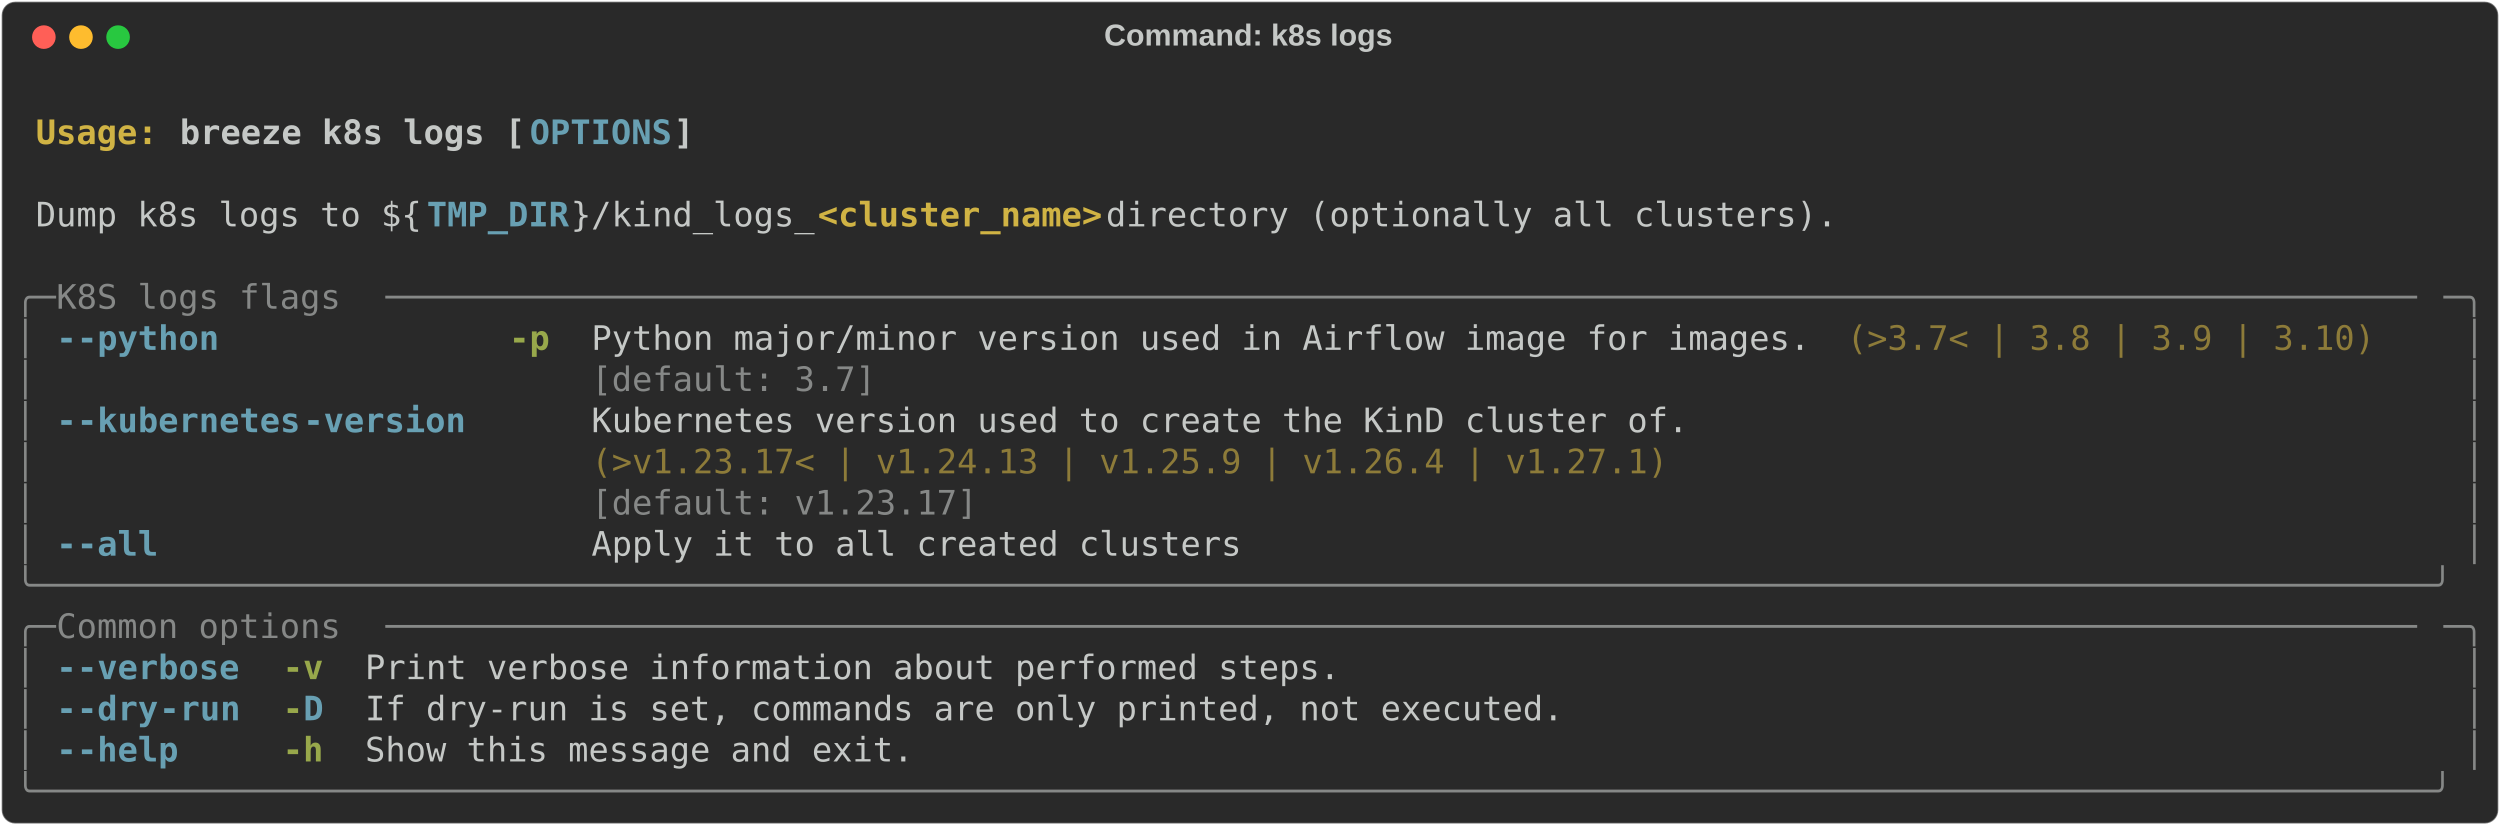
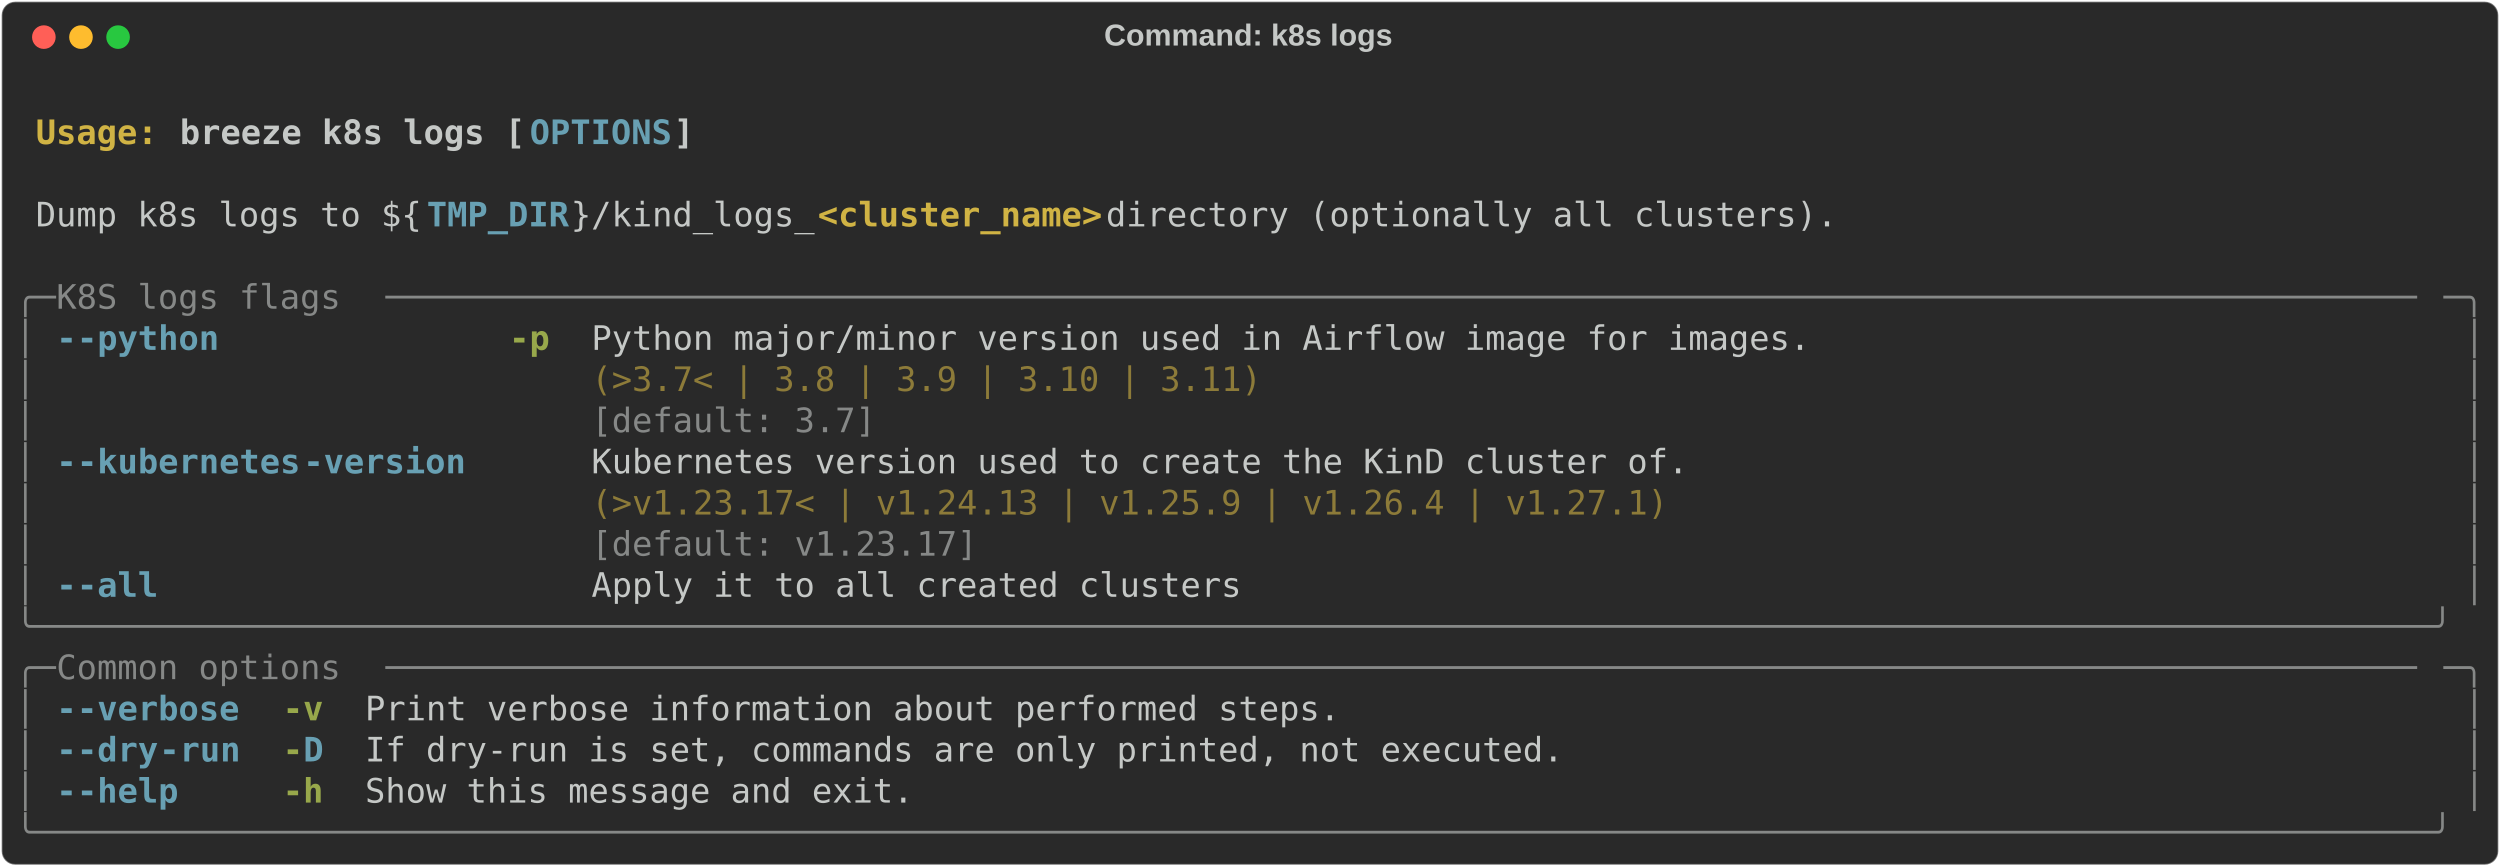
- <svg xmlns="http://www.w3.org/2000/svg" class="rich-terminal" viewBox="0 0 1482 489.2">
+ <svg xmlns="http://www.w3.org/2000/svg" class="rich-terminal" viewBox="0 0 1482 513.6">
  <style>

    @font-face {
        font-family: "Fira Code";
        src: local("FiraCode-Regular"),
                url("https://cdnjs.cloudflare.com/ajax/libs/firacode/6.2.0/woff2/FiraCode-Regular.woff2") format("woff2"),
                url("https://cdnjs.cloudflare.com/ajax/libs/firacode/6.2.0/woff/FiraCode-Regular.woff") format("woff");
        font-style: normal;
        font-weight: 400;
    }
    @font-face {
        font-family: "Fira Code";
        src: local("FiraCode-Bold"),
                url("https://cdnjs.cloudflare.com/ajax/libs/firacode/6.2.0/woff2/FiraCode-Bold.woff2") format("woff2"),
                url("https://cdnjs.cloudflare.com/ajax/libs/firacode/6.2.0/woff/FiraCode-Bold.woff") format("woff");
        font-style: bold;
        font-weight: 700;
    }

    .breeze-k8s-logs-matrix {
        font-family: Fira Code, monospace;
        font-size: 20px;
        line-height: 24.4px;
        font-variant-east-asian: full-width;
    }

    .breeze-k8s-logs-title {
        font-size: 18px;
        font-weight: bold;
        font-family: arial;
    }

    .breeze-k8s-logs-r1 { fill: #c5c8c6;font-weight: bold }
.breeze-k8s-logs-r2 { fill: #c5c8c6 }
.breeze-k8s-logs-r3 { fill: #d0b344;font-weight: bold }
.breeze-k8s-logs-r4 { fill: #68a0b3;font-weight: bold }
.breeze-k8s-logs-r5 { fill: #868887 }
.breeze-k8s-logs-r6 { fill: #98a84b;font-weight: bold }
.breeze-k8s-logs-r7 { fill: #8d7b39 }
    </style>
  <defs>
    <clipPath id="breeze-k8s-logs-clip-terminal">
-       <rect x="0" y="0" width="1463.0" height="438.2" />
+       <rect x="0" y="0" width="1463.0" height="462.6" />
    </clipPath>
    <clipPath id="breeze-k8s-logs-line-0">
      <rect x="0" y="1.5" width="1464" height="24.65" />
    </clipPath>
    <clipPath id="breeze-k8s-logs-line-1">
      <rect x="0" y="25.9" width="1464" height="24.65" />
    </clipPath>
    <clipPath id="breeze-k8s-logs-line-2">
      <rect x="0" y="50.3" width="1464" height="24.65" />
    </clipPath>
    <clipPath id="breeze-k8s-logs-line-3">
      <rect x="0" y="74.7" width="1464" height="24.65" />
    </clipPath>
    <clipPath id="breeze-k8s-logs-line-4">
      <rect x="0" y="99.1" width="1464" height="24.65" />
    </clipPath>
    <clipPath id="breeze-k8s-logs-line-5">
      <rect x="0" y="123.5" width="1464" height="24.65" />
    </clipPath>
    <clipPath id="breeze-k8s-logs-line-6">
      <rect x="0" y="147.9" width="1464" height="24.65" />
    </clipPath>
    <clipPath id="breeze-k8s-logs-line-7">
      <rect x="0" y="172.3" width="1464" height="24.65" />
    </clipPath>
    <clipPath id="breeze-k8s-logs-line-8">
      <rect x="0" y="196.7" width="1464" height="24.65" />
    </clipPath>
    <clipPath id="breeze-k8s-logs-line-9">
      <rect x="0" y="221.1" width="1464" height="24.65" />
    </clipPath>
    <clipPath id="breeze-k8s-logs-line-10">
      <rect x="0" y="245.5" width="1464" height="24.65" />
    </clipPath>
    <clipPath id="breeze-k8s-logs-line-11">
      <rect x="0" y="269.9" width="1464" height="24.65" />
    </clipPath>
    <clipPath id="breeze-k8s-logs-line-12">
      <rect x="0" y="294.3" width="1464" height="24.65" />
    </clipPath>
    <clipPath id="breeze-k8s-logs-line-13">
      <rect x="0" y="318.7" width="1464" height="24.65" />
    </clipPath>
    <clipPath id="breeze-k8s-logs-line-14">
      <rect x="0" y="343.1" width="1464" height="24.65" />
    </clipPath>
    <clipPath id="breeze-k8s-logs-line-15">
      <rect x="0" y="367.5" width="1464" height="24.65" />
    </clipPath>
    <clipPath id="breeze-k8s-logs-line-16">
      <rect x="0" y="391.9" width="1464" height="24.65" />
    </clipPath>
+     <clipPath id="breeze-k8s-logs-line-17">
+       <rect x="0" y="416.3" width="1464" height="24.65" />
+     </clipPath>
  </defs>
-   <rect fill="#292929" stroke="rgba(255,255,255,0.35)" stroke-width="1" x="1" y="1" width="1480" height="487.2" rx="8" />
+   <rect fill="#292929" stroke="rgba(255,255,255,0.35)" stroke-width="1" x="1" y="1" width="1480" height="511.6" rx="8" />
  <text class="breeze-k8s-logs-title" fill="#c5c8c6" text-anchor="middle" x="740" y="27">Command: k8s logs</text>
  <g transform="translate(26,22)">
    <circle cx="0" cy="0" r="7" fill="#ff5f57" />
    <circle cx="22" cy="0" r="7" fill="#febc2e" />
    <circle cx="44" cy="0" r="7" fill="#28c840" />
  </g>
  <g transform="translate(9, 41)" clip-path="url(#breeze-k8s-logs-clip-terminal)">
    <g class="breeze-k8s-logs-matrix">
      <text class="breeze-k8s-logs-r2" x="1464" y="20" textLength="12.2" clip-path="url(#breeze-k8s-logs-line-0)">
</text>
      <text class="breeze-k8s-logs-r3" x="12.2" y="44.4" textLength="85.4" clip-path="url(#breeze-k8s-logs-line-1)">Usage: </text>
      <text class="breeze-k8s-logs-r1" x="97.6" y="44.4" textLength="207.4" clip-path="url(#breeze-k8s-logs-line-1)">breeze k8s logs [</text>
      <text class="breeze-k8s-logs-r4" x="305" y="44.4" textLength="85.4" clip-path="url(#breeze-k8s-logs-line-1)">OPTIONS</text>
      <text class="breeze-k8s-logs-r1" x="390.4" y="44.4" textLength="12.2" clip-path="url(#breeze-k8s-logs-line-1)">]</text>
      <text class="breeze-k8s-logs-r2" x="1464" y="44.4" textLength="12.2" clip-path="url(#breeze-k8s-logs-line-1)">
</text>
      <text class="breeze-k8s-logs-r2" x="1464" y="68.8" textLength="12.2" clip-path="url(#breeze-k8s-logs-line-2)">
</text>
      <text class="breeze-k8s-logs-r2" x="12.2" y="93.2" textLength="231.8" clip-path="url(#breeze-k8s-logs-line-3)">Dump k8s logs to ${</text>
      <text class="breeze-k8s-logs-r4" x="244" y="93.2" textLength="85.4" clip-path="url(#breeze-k8s-logs-line-3)">TMP_DIR</text>
      <text class="breeze-k8s-logs-r2" x="329.4" y="93.2" textLength="146.4" clip-path="url(#breeze-k8s-logs-line-3)">}/kind_logs_</text>
      <text class="breeze-k8s-logs-r3" x="475.8" y="93.2" textLength="170.8" clip-path="url(#breeze-k8s-logs-line-3)">&lt;cluster_name&gt;</text>
      <text class="breeze-k8s-logs-r2" x="646.6" y="93.2" textLength="451.4" clip-path="url(#breeze-k8s-logs-line-3)"> directory (optionally all clusters).</text>
      <text class="breeze-k8s-logs-r2" x="1464" y="93.2" textLength="12.2" clip-path="url(#breeze-k8s-logs-line-3)">
</text>
      <text class="breeze-k8s-logs-r2" x="1464" y="117.6" textLength="12.2" clip-path="url(#breeze-k8s-logs-line-4)">
</text>
      <text class="breeze-k8s-logs-r5" x="0" y="142" textLength="24.4" clip-path="url(#breeze-k8s-logs-line-5)">╭─</text>
      <text class="breeze-k8s-logs-r5" x="24.4" y="142" textLength="195.2" clip-path="url(#breeze-k8s-logs-line-5)"> K8S logs flags </text>
      <text class="breeze-k8s-logs-r5" x="219.6" y="142" textLength="1220" clip-path="url(#breeze-k8s-logs-line-5)">────────────────────────────────────────────────────────────────────────────────────────────────────</text>
      <text class="breeze-k8s-logs-r5" x="1439.6" y="142" textLength="24.4" clip-path="url(#breeze-k8s-logs-line-5)">─╮</text>
      <text class="breeze-k8s-logs-r2" x="1464" y="142" textLength="12.2" clip-path="url(#breeze-k8s-logs-line-5)">
</text>
      <text class="breeze-k8s-logs-r5" x="0" y="166.4" textLength="12.2" clip-path="url(#breeze-k8s-logs-line-6)">│</text>
      <text class="breeze-k8s-logs-r4" x="24.4" y="166.4" textLength="12.2" clip-path="url(#breeze-k8s-logs-line-6)">-</text>
      <text class="breeze-k8s-logs-r4" x="36.6" y="166.4" textLength="85.4" clip-path="url(#breeze-k8s-logs-line-6)">-python</text>
      <text class="breeze-k8s-logs-r6" x="292.8" y="166.4" textLength="24.4" clip-path="url(#breeze-k8s-logs-line-6)">-p</text>
      <text class="breeze-k8s-logs-r2" x="341.6" y="166.4" textLength="732" clip-path="url(#breeze-k8s-logs-line-6)">Python major/minor version used in Airflow image for images.</text>
-       <text class="breeze-k8s-logs-r7" x="1085.8" y="166.4" textLength="317.2" clip-path="url(#breeze-k8s-logs-line-6)">(&gt;3.7&lt; | 3.8 | 3.9 | 3.10)</text>
      <text class="breeze-k8s-logs-r5" x="1451.8" y="166.4" textLength="12.2" clip-path="url(#breeze-k8s-logs-line-6)">│</text>
      <text class="breeze-k8s-logs-r2" x="1464" y="166.4" textLength="12.2" clip-path="url(#breeze-k8s-logs-line-6)">
</text>
      <text class="breeze-k8s-logs-r5" x="0" y="190.8" textLength="12.2" clip-path="url(#breeze-k8s-logs-line-7)">│</text>
-       <text class="breeze-k8s-logs-r5" x="341.6" y="190.8" textLength="732" clip-path="url(#breeze-k8s-logs-line-7)">[default: 3.7]                                              </text>
+       <text class="breeze-k8s-logs-r7" x="341.6" y="190.8" textLength="732" clip-path="url(#breeze-k8s-logs-line-7)">(&gt;3.7&lt; | 3.8 | 3.9 | 3.10 | 3.11)                           </text>
      <text class="breeze-k8s-logs-r5" x="1451.8" y="190.8" textLength="12.2" clip-path="url(#breeze-k8s-logs-line-7)">│</text>
      <text class="breeze-k8s-logs-r2" x="1464" y="190.8" textLength="12.2" clip-path="url(#breeze-k8s-logs-line-7)">
</text>
      <text class="breeze-k8s-logs-r5" x="0" y="215.2" textLength="12.2" clip-path="url(#breeze-k8s-logs-line-8)">│</text>
-       <text class="breeze-k8s-logs-r4" x="24.4" y="215.2" textLength="12.2" clip-path="url(#breeze-k8s-logs-line-8)">-</text>
-       <text class="breeze-k8s-logs-r4" x="36.6" y="215.2" textLength="134.2" clip-path="url(#breeze-k8s-logs-line-8)">-kubernetes</text>
-       <text class="breeze-k8s-logs-r4" x="170.8" y="215.2" textLength="97.6" clip-path="url(#breeze-k8s-logs-line-8)">-version</text>
-       <text class="breeze-k8s-logs-r2" x="341.6" y="215.2" textLength="658.8" clip-path="url(#breeze-k8s-logs-line-8)">Kubernetes version used to create the KinD cluster of.</text>
+       <text class="breeze-k8s-logs-r5" x="341.6" y="215.2" textLength="732" clip-path="url(#breeze-k8s-logs-line-8)">[default: 3.7]                                              </text>
      <text class="breeze-k8s-logs-r5" x="1451.8" y="215.2" textLength="12.2" clip-path="url(#breeze-k8s-logs-line-8)">│</text>
      <text class="breeze-k8s-logs-r2" x="1464" y="215.2" textLength="12.2" clip-path="url(#breeze-k8s-logs-line-8)">
</text>
      <text class="breeze-k8s-logs-r5" x="0" y="239.6" textLength="12.2" clip-path="url(#breeze-k8s-logs-line-9)">│</text>
-       <text class="breeze-k8s-logs-r7" x="341.6" y="239.6" textLength="658.8" clip-path="url(#breeze-k8s-logs-line-9)">(&gt;v1.23.17&lt; | v1.24.13 | v1.25.9 | v1.26.4 | v1.27.1) </text>
+       <text class="breeze-k8s-logs-r4" x="24.4" y="239.6" textLength="12.2" clip-path="url(#breeze-k8s-logs-line-9)">-</text>
+       <text class="breeze-k8s-logs-r4" x="36.6" y="239.6" textLength="134.2" clip-path="url(#breeze-k8s-logs-line-9)">-kubernetes</text>
+       <text class="breeze-k8s-logs-r4" x="170.8" y="239.6" textLength="97.6" clip-path="url(#breeze-k8s-logs-line-9)">-version</text>
+       <text class="breeze-k8s-logs-r2" x="341.6" y="239.6" textLength="658.8" clip-path="url(#breeze-k8s-logs-line-9)">Kubernetes version used to create the KinD cluster of.</text>
      <text class="breeze-k8s-logs-r5" x="1451.8" y="239.6" textLength="12.2" clip-path="url(#breeze-k8s-logs-line-9)">│</text>
      <text class="breeze-k8s-logs-r2" x="1464" y="239.6" textLength="12.2" clip-path="url(#breeze-k8s-logs-line-9)">
</text>
      <text class="breeze-k8s-logs-r5" x="0" y="264" textLength="12.2" clip-path="url(#breeze-k8s-logs-line-10)">│</text>
-       <text class="breeze-k8s-logs-r5" x="341.6" y="264" textLength="658.8" clip-path="url(#breeze-k8s-logs-line-10)">[default: v1.23.17]                                   </text>
+       <text class="breeze-k8s-logs-r7" x="341.6" y="264" textLength="658.8" clip-path="url(#breeze-k8s-logs-line-10)">(&gt;v1.23.17&lt; | v1.24.13 | v1.25.9 | v1.26.4 | v1.27.1) </text>
      <text class="breeze-k8s-logs-r5" x="1451.8" y="264" textLength="12.2" clip-path="url(#breeze-k8s-logs-line-10)">│</text>
      <text class="breeze-k8s-logs-r2" x="1464" y="264" textLength="12.2" clip-path="url(#breeze-k8s-logs-line-10)">
</text>
      <text class="breeze-k8s-logs-r5" x="0" y="288.4" textLength="12.2" clip-path="url(#breeze-k8s-logs-line-11)">│</text>
-       <text class="breeze-k8s-logs-r4" x="24.4" y="288.4" textLength="12.2" clip-path="url(#breeze-k8s-logs-line-11)">-</text>
-       <text class="breeze-k8s-logs-r4" x="36.6" y="288.4" textLength="48.8" clip-path="url(#breeze-k8s-logs-line-11)">-all</text>
-       <text class="breeze-k8s-logs-r2" x="341.6" y="288.4" textLength="390.4" clip-path="url(#breeze-k8s-logs-line-11)">Apply it to all created clusters</text>
+       <text class="breeze-k8s-logs-r5" x="341.6" y="288.4" textLength="658.8" clip-path="url(#breeze-k8s-logs-line-11)">[default: v1.23.17]                                   </text>
      <text class="breeze-k8s-logs-r5" x="1451.8" y="288.4" textLength="12.2" clip-path="url(#breeze-k8s-logs-line-11)">│</text>
      <text class="breeze-k8s-logs-r2" x="1464" y="288.4" textLength="12.2" clip-path="url(#breeze-k8s-logs-line-11)">
</text>
-       <text class="breeze-k8s-logs-r5" x="0" y="312.8" textLength="1464" clip-path="url(#breeze-k8s-logs-line-12)">╰──────────────────────────────────────────────────────────────────────────────────────────────────────────────────────╯</text>
+       <text class="breeze-k8s-logs-r5" x="0" y="312.8" textLength="12.2" clip-path="url(#breeze-k8s-logs-line-12)">│</text>
+       <text class="breeze-k8s-logs-r4" x="24.4" y="312.8" textLength="12.2" clip-path="url(#breeze-k8s-logs-line-12)">-</text>
+       <text class="breeze-k8s-logs-r4" x="36.6" y="312.8" textLength="48.8" clip-path="url(#breeze-k8s-logs-line-12)">-all</text>
+       <text class="breeze-k8s-logs-r2" x="341.6" y="312.8" textLength="390.4" clip-path="url(#breeze-k8s-logs-line-12)">Apply it to all created clusters</text>
+       <text class="breeze-k8s-logs-r5" x="1451.8" y="312.8" textLength="12.2" clip-path="url(#breeze-k8s-logs-line-12)">│</text>
      <text class="breeze-k8s-logs-r2" x="1464" y="312.8" textLength="12.2" clip-path="url(#breeze-k8s-logs-line-12)">
</text>
-       <text class="breeze-k8s-logs-r5" x="0" y="337.2" textLength="24.4" clip-path="url(#breeze-k8s-logs-line-13)">╭─</text>
-       <text class="breeze-k8s-logs-r5" x="24.4" y="337.2" textLength="195.2" clip-path="url(#breeze-k8s-logs-line-13)"> Common options </text>
-       <text class="breeze-k8s-logs-r5" x="219.6" y="337.2" textLength="1220" clip-path="url(#breeze-k8s-logs-line-13)">────────────────────────────────────────────────────────────────────────────────────────────────────</text>
-       <text class="breeze-k8s-logs-r5" x="1439.6" y="337.2" textLength="24.4" clip-path="url(#breeze-k8s-logs-line-13)">─╮</text>
+       <text class="breeze-k8s-logs-r5" x="0" y="337.2" textLength="1464" clip-path="url(#breeze-k8s-logs-line-13)">╰──────────────────────────────────────────────────────────────────────────────────────────────────────────────────────╯</text>
      <text class="breeze-k8s-logs-r2" x="1464" y="337.2" textLength="12.2" clip-path="url(#breeze-k8s-logs-line-13)">
</text>
-       <text class="breeze-k8s-logs-r5" x="0" y="361.6" textLength="12.2" clip-path="url(#breeze-k8s-logs-line-14)">│</text>
-       <text class="breeze-k8s-logs-r4" x="24.4" y="361.6" textLength="12.2" clip-path="url(#breeze-k8s-logs-line-14)">-</text>
-       <text class="breeze-k8s-logs-r4" x="36.6" y="361.6" textLength="97.6" clip-path="url(#breeze-k8s-logs-line-14)">-verbose</text>
-       <text class="breeze-k8s-logs-r6" x="158.6" y="361.6" textLength="24.4" clip-path="url(#breeze-k8s-logs-line-14)">-v</text>
-       <text class="breeze-k8s-logs-r2" x="207.4" y="361.6" textLength="585.6" clip-path="url(#breeze-k8s-logs-line-14)">Print verbose information about performed steps.</text>
-       <text class="breeze-k8s-logs-r5" x="1451.8" y="361.6" textLength="12.2" clip-path="url(#breeze-k8s-logs-line-14)">│</text>
+       <text class="breeze-k8s-logs-r5" x="0" y="361.6" textLength="24.4" clip-path="url(#breeze-k8s-logs-line-14)">╭─</text>
+       <text class="breeze-k8s-logs-r5" x="24.4" y="361.6" textLength="195.2" clip-path="url(#breeze-k8s-logs-line-14)"> Common options </text>
+       <text class="breeze-k8s-logs-r5" x="219.6" y="361.6" textLength="1220" clip-path="url(#breeze-k8s-logs-line-14)">────────────────────────────────────────────────────────────────────────────────────────────────────</text>
+       <text class="breeze-k8s-logs-r5" x="1439.6" y="361.6" textLength="24.4" clip-path="url(#breeze-k8s-logs-line-14)">─╮</text>
      <text class="breeze-k8s-logs-r2" x="1464" y="361.6" textLength="12.2" clip-path="url(#breeze-k8s-logs-line-14)">
</text>
      <text class="breeze-k8s-logs-r5" x="0" y="386" textLength="12.2" clip-path="url(#breeze-k8s-logs-line-15)">│</text>
      <text class="breeze-k8s-logs-r4" x="24.4" y="386" textLength="12.2" clip-path="url(#breeze-k8s-logs-line-15)">-</text>
-       <text class="breeze-k8s-logs-r4" x="36.6" y="386" textLength="48.8" clip-path="url(#breeze-k8s-logs-line-15)">-dry</text>
-       <text class="breeze-k8s-logs-r4" x="85.4" y="386" textLength="48.8" clip-path="url(#breeze-k8s-logs-line-15)">-run</text>
-       <text class="breeze-k8s-logs-r6" x="158.6" y="386" textLength="12.2" clip-path="url(#breeze-k8s-logs-line-15)">-</text>
-       <text class="breeze-k8s-logs-r4" x="170.8" y="386" textLength="12.2" clip-path="url(#breeze-k8s-logs-line-15)">D</text>
-       <text class="breeze-k8s-logs-r2" x="207.4" y="386" textLength="719.8" clip-path="url(#breeze-k8s-logs-line-15)">If dry-run is set, commands are only printed, not executed.</text>
+       <text class="breeze-k8s-logs-r4" x="36.6" y="386" textLength="97.6" clip-path="url(#breeze-k8s-logs-line-15)">-verbose</text>
+       <text class="breeze-k8s-logs-r6" x="158.6" y="386" textLength="24.4" clip-path="url(#breeze-k8s-logs-line-15)">-v</text>
+       <text class="breeze-k8s-logs-r2" x="207.4" y="386" textLength="585.6" clip-path="url(#breeze-k8s-logs-line-15)">Print verbose information about performed steps.</text>
      <text class="breeze-k8s-logs-r5" x="1451.8" y="386" textLength="12.2" clip-path="url(#breeze-k8s-logs-line-15)">│</text>
      <text class="breeze-k8s-logs-r2" x="1464" y="386" textLength="12.2" clip-path="url(#breeze-k8s-logs-line-15)">
</text>
      <text class="breeze-k8s-logs-r5" x="0" y="410.4" textLength="12.2" clip-path="url(#breeze-k8s-logs-line-16)">│</text>
      <text class="breeze-k8s-logs-r4" x="24.4" y="410.4" textLength="12.2" clip-path="url(#breeze-k8s-logs-line-16)">-</text>
-       <text class="breeze-k8s-logs-r4" x="36.6" y="410.4" textLength="61" clip-path="url(#breeze-k8s-logs-line-16)">-help</text>
-       <text class="breeze-k8s-logs-r6" x="158.6" y="410.4" textLength="24.4" clip-path="url(#breeze-k8s-logs-line-16)">-h</text>
-       <text class="breeze-k8s-logs-r2" x="207.4" y="410.4" textLength="329.4" clip-path="url(#breeze-k8s-logs-line-16)">Show this message and exit.</text>
+       <text class="breeze-k8s-logs-r4" x="36.6" y="410.4" textLength="48.8" clip-path="url(#breeze-k8s-logs-line-16)">-dry</text>
+       <text class="breeze-k8s-logs-r4" x="85.4" y="410.4" textLength="48.8" clip-path="url(#breeze-k8s-logs-line-16)">-run</text>
+       <text class="breeze-k8s-logs-r6" x="158.6" y="410.4" textLength="12.2" clip-path="url(#breeze-k8s-logs-line-16)">-</text>
+       <text class="breeze-k8s-logs-r4" x="170.8" y="410.4" textLength="12.2" clip-path="url(#breeze-k8s-logs-line-16)">D</text>
+       <text class="breeze-k8s-logs-r2" x="207.4" y="410.4" textLength="719.8" clip-path="url(#breeze-k8s-logs-line-16)">If dry-run is set, commands are only printed, not executed.</text>
      <text class="breeze-k8s-logs-r5" x="1451.8" y="410.4" textLength="12.2" clip-path="url(#breeze-k8s-logs-line-16)">│</text>
      <text class="breeze-k8s-logs-r2" x="1464" y="410.4" textLength="12.2" clip-path="url(#breeze-k8s-logs-line-16)">
</text>
-       <text class="breeze-k8s-logs-r5" x="0" y="434.8" textLength="1464" clip-path="url(#breeze-k8s-logs-line-17)">╰──────────────────────────────────────────────────────────────────────────────────────────────────────────────────────╯</text>
+       <text class="breeze-k8s-logs-r5" x="0" y="434.8" textLength="12.2" clip-path="url(#breeze-k8s-logs-line-17)">│</text>
+       <text class="breeze-k8s-logs-r4" x="24.4" y="434.8" textLength="12.2" clip-path="url(#breeze-k8s-logs-line-17)">-</text>
+       <text class="breeze-k8s-logs-r4" x="36.6" y="434.8" textLength="61" clip-path="url(#breeze-k8s-logs-line-17)">-help</text>
+       <text class="breeze-k8s-logs-r6" x="158.6" y="434.8" textLength="24.4" clip-path="url(#breeze-k8s-logs-line-17)">-h</text>
+       <text class="breeze-k8s-logs-r2" x="207.4" y="434.8" textLength="329.4" clip-path="url(#breeze-k8s-logs-line-17)">Show this message and exit.</text>
+       <text class="breeze-k8s-logs-r5" x="1451.8" y="434.8" textLength="12.2" clip-path="url(#breeze-k8s-logs-line-17)">│</text>
      <text class="breeze-k8s-logs-r2" x="1464" y="434.8" textLength="12.2" clip-path="url(#breeze-k8s-logs-line-17)">
+ </text>
+       <text class="breeze-k8s-logs-r5" x="0" y="459.2" textLength="1464" clip-path="url(#breeze-k8s-logs-line-18)">╰──────────────────────────────────────────────────────────────────────────────────────────────────────────────────────╯</text>
+       <text class="breeze-k8s-logs-r2" x="1464" y="459.2" textLength="12.2" clip-path="url(#breeze-k8s-logs-line-18)">
</text>
    </g>
  </g>
</svg>
